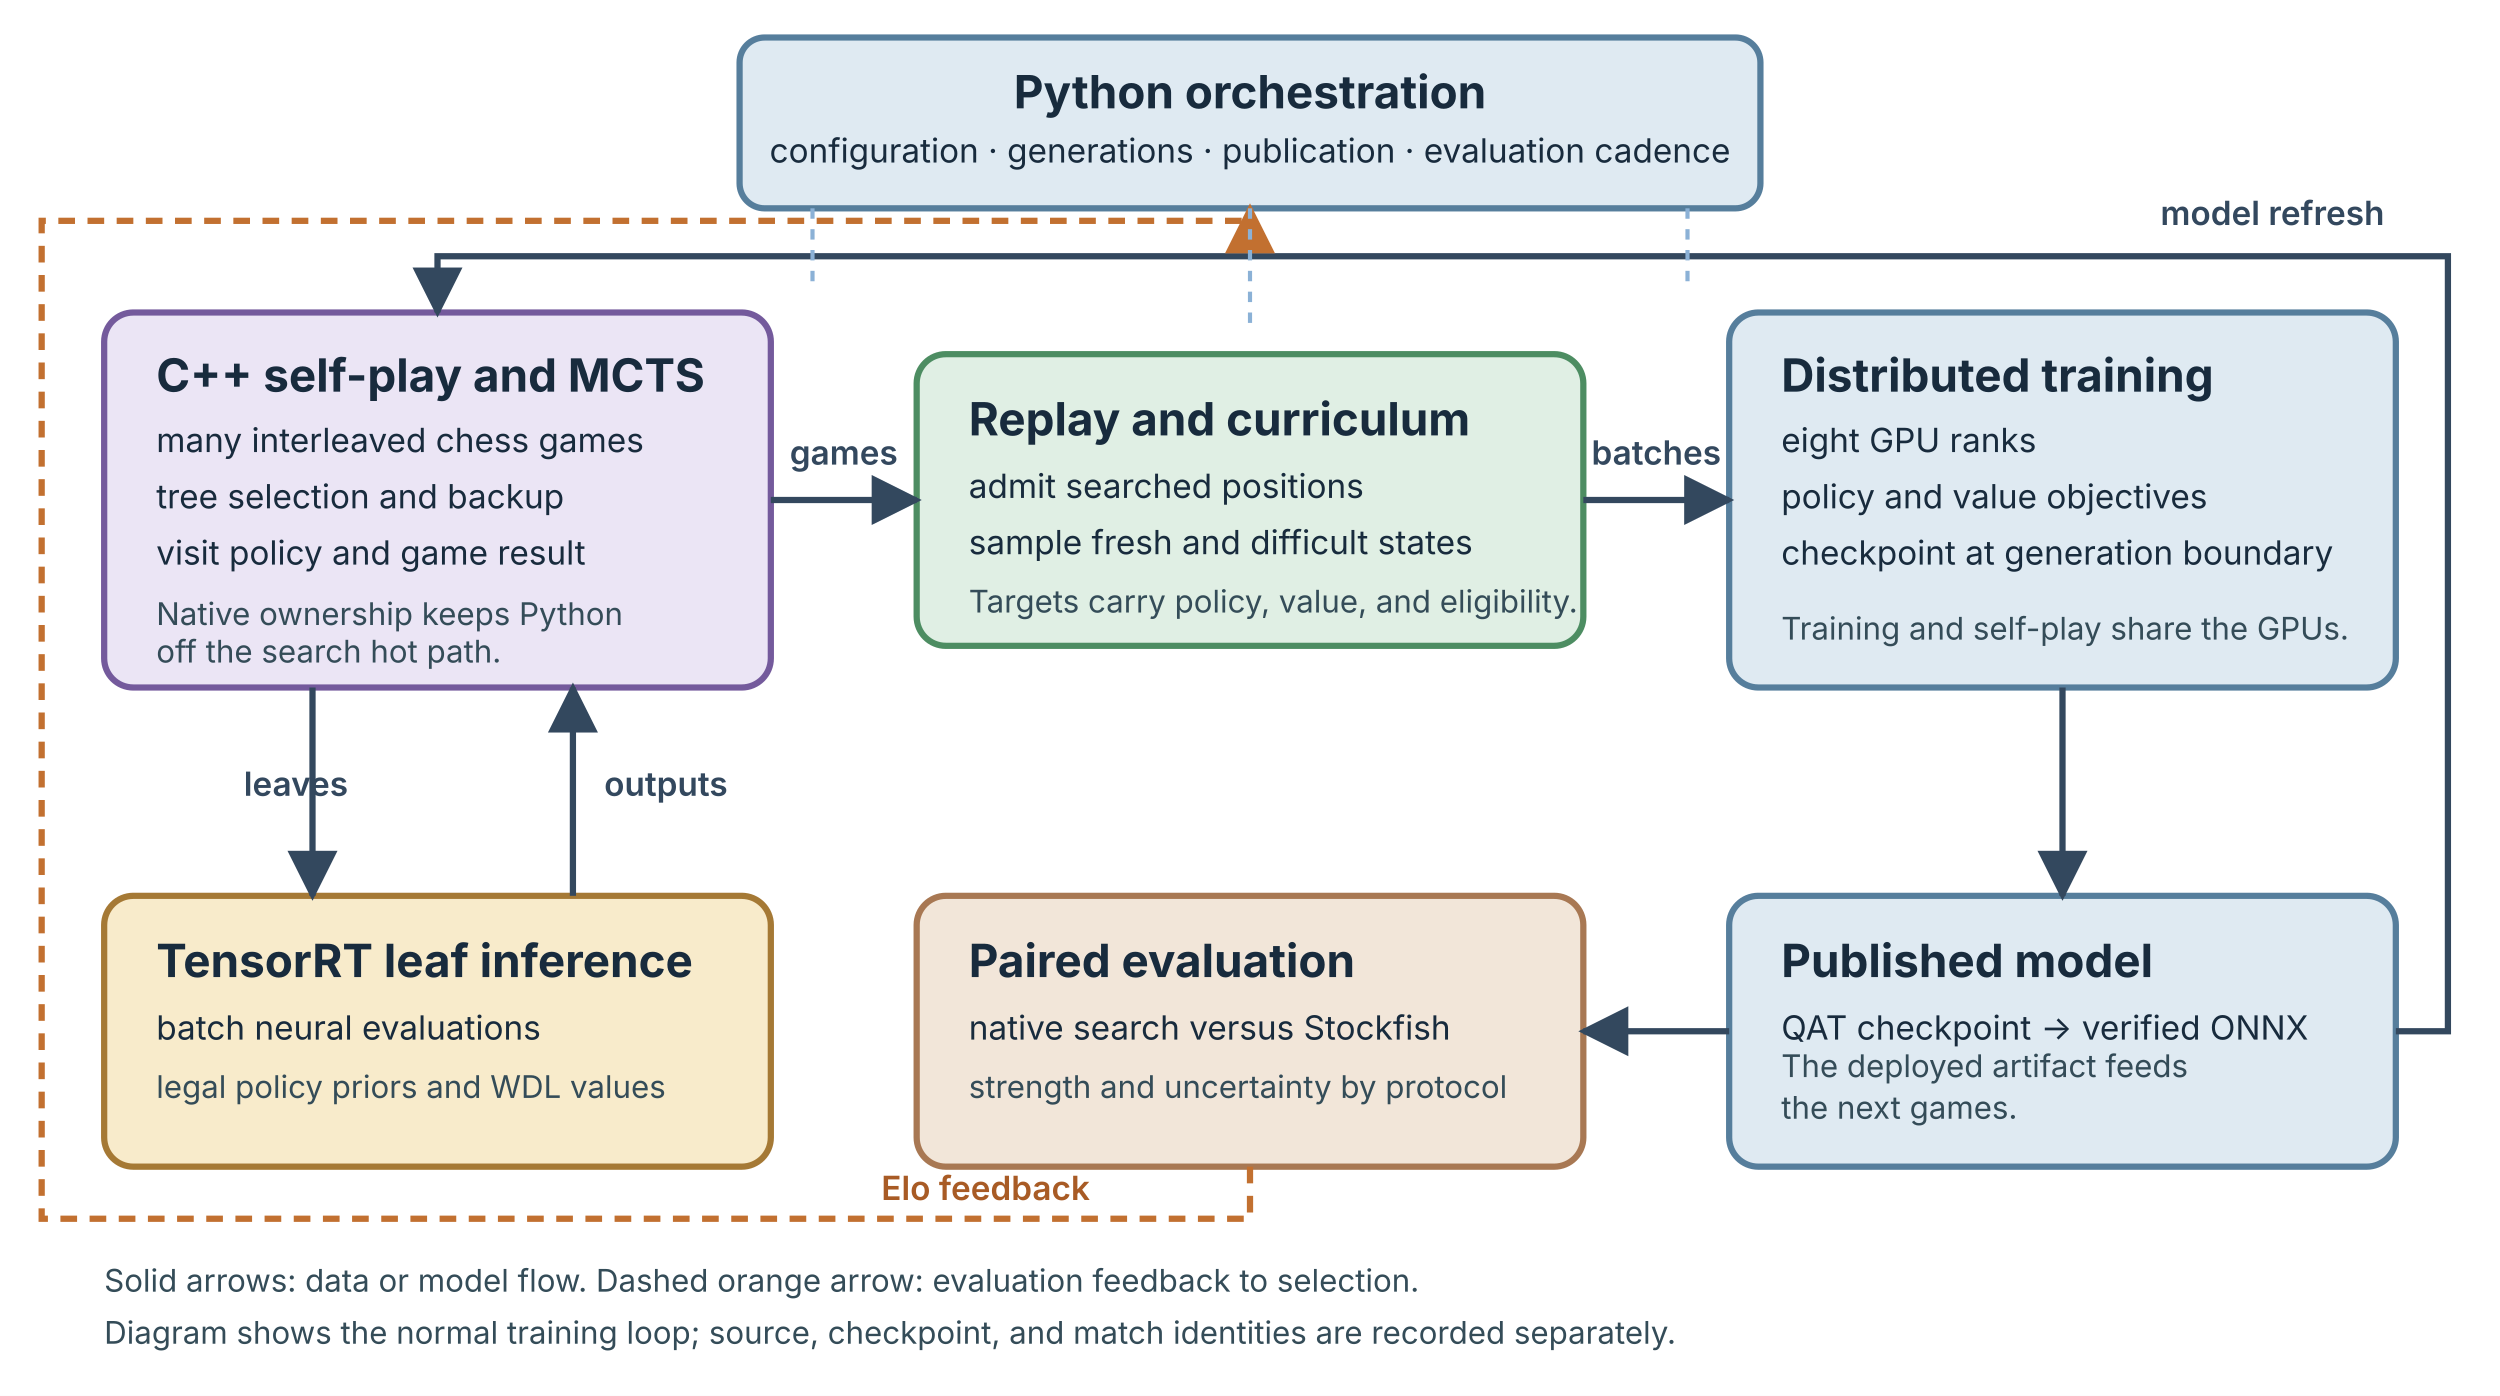
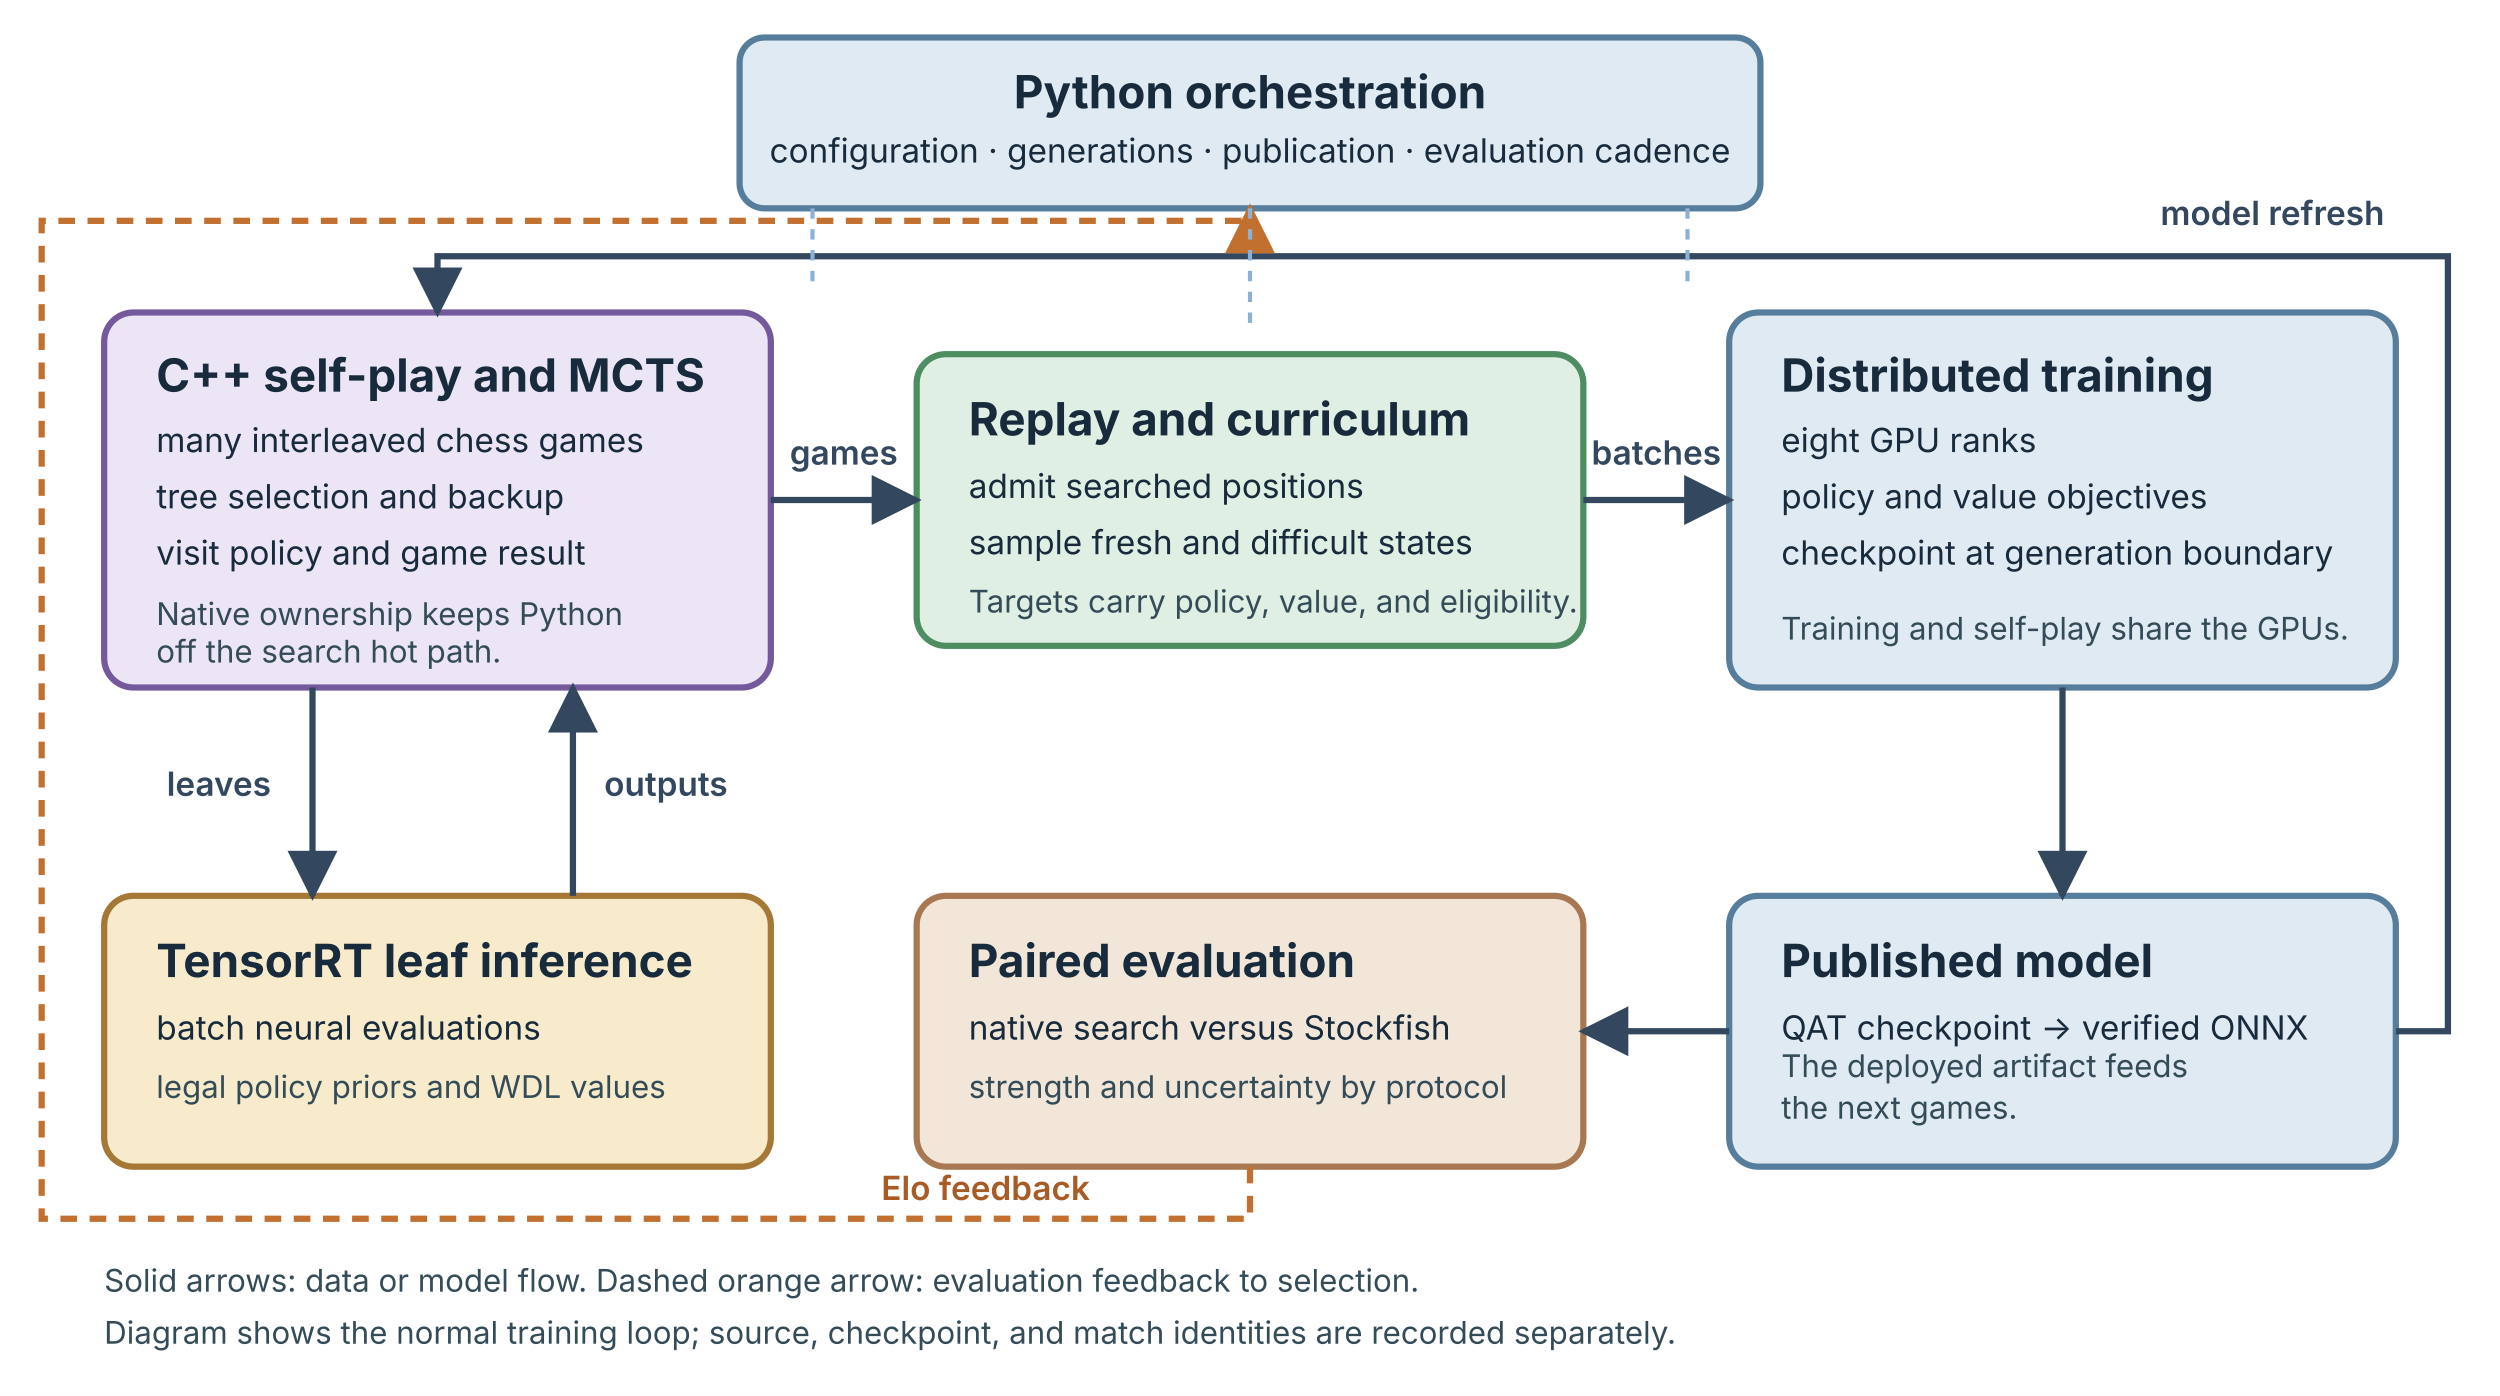
<svg xmlns="http://www.w3.org/2000/svg" viewBox="0 90 1200 670" role="img" aria-labelledby="title description">
  <defs>
    <marker id="arrow" viewBox="0 0 10 10" refX="9" refY="5" markerWidth="8" markerHeight="8" orient="auto-start-reverse">
      <path d="M 0 0 L 10 5 L 0 10 z" fill="#33485e" />
    </marker>
    <marker id="feedback-arrow" viewBox="0 0 10 10" refX="9" refY="5" markerWidth="8" markerHeight="8" orient="auto-start-reverse">
      <path d="M 0 0 L 10 5 L 0 10 z" fill="#c27030" />
    </marker>
    <style>
      text { font-family: "Segoe UI", Inter, Arial, sans-serif; fill: #182b3d; }
      .card-title { font-size: 22px; font-weight: 700; }
      .body { font-size: 16px; }
      .small { font-size: 15px; fill: #344c58; }
      .label { font-size: 16px; font-weight: 600; fill: #33485e; }
      .feedback-label { font-size: 16px; font-weight: 600; fill: #a85b25; }
      .path { fill: none; stroke: #33485e; stroke-width: 3; marker-end: url(#arrow); }
      .feedback { fill: none; stroke: #c27030; stroke-width: 3; stroke-dasharray: 8 6; marker-end: url(#feedback-arrow); }
    </style>
  </defs>
  <rect x="0" y="0" width="1200" height="760" fill="#ffffff" />
  <rect x="355" y="108" width="490" height="82" rx="12" fill="#dfeaf2" stroke="#567e9c" stroke-width="3" />
  <text x="600" y="142" text-anchor="middle" class="card-title">Python orchestration</text>
  <text x="600" y="168" text-anchor="middle" class="body">configuration · generations · publication · evaluation cadence</text>
  <rect x="50" y="240" width="320" height="180" rx="14" fill="#ebe5f5" stroke="#745a9c" stroke-width="3" />
  <text x="75" y="278" class="card-title">C++ self-play and MCTS</text>
  <text x="75" y="307" class="body">many interleaved chess games</text>
  <text x="75" y="334" class="body">tree selection and backup</text>
  <text x="75" y="361" class="body">visit policy and game result</text>
  <text x="75" y="390" class="small">Native ownership keeps Python</text>
  <text x="75" y="408" class="small">off the search hot path.</text>
  <rect x="440" y="260" width="320" height="140" rx="14" fill="#e0efe4" stroke="#4d8d62" stroke-width="3" />
  <text x="465" y="299" class="card-title">Replay and curriculum</text>
  <text x="465" y="329" class="body">admit searched positions</text>
  <text x="465" y="356" class="body">sample fresh and difficult states</text>
  <text x="465" y="384" class="small">Targets carry policy, value, and eligibility.</text>
  <rect x="830" y="240" width="320" height="180" rx="14" fill="#dfeaf2" stroke="#567e9c" stroke-width="3" />
  <text x="855" y="278" class="card-title">Distributed training</text>
  <text x="855" y="307" class="body">eight GPU ranks</text>
  <text x="855" y="334" class="body">policy and value objectives</text>
  <text x="855" y="361" class="body">checkpoint at generation boundary</text>
  <text x="855" y="397" class="small">Training and self-play share the GPUs.</text>
  <path d="M 370 330 H 440" class="path" />
  <path d="M 760 330 H 830" class="path" />
  <text x="405" y="313" text-anchor="middle" class="label">games</text>
  <text x="795" y="313" text-anchor="middle" class="label">batches</text>
  <rect x="50" y="520" width="320" height="130" rx="14" fill="#f8ebcb" stroke="#a57935" stroke-width="3" />
  <text x="75" y="559" class="card-title">TensorRT leaf inference</text>
  <text x="75" y="589" class="body">batch neural evaluations</text>
  <text x="75" y="617" class="small">legal policy priors and WDL values</text>
  <path d="M 150 420 V 520" class="path" />
  <path d="M 275 520 V 420" class="path" />
-   <text x="117" y="472" class="label">leaves</text>
+   <text x="80" y="472" class="label">leaves</text>
  <text x="290" y="472" class="label">outputs</text>
  <rect x="830" y="520" width="320" height="130" rx="14" fill="#dfeaf2" stroke="#567e9c" stroke-width="3" />
  <text x="855" y="559" class="card-title">Published model</text>
  <text x="855" y="589" class="body">QAT checkpoint → verified ONNX</text>
  <text x="855" y="607" class="small">The deployed artifact feeds</text>
  <text x="855" y="627" class="small">the next games.</text>
  <path d="M 990 420 V 520" class="path" />
  <path d="M 1150 585 H 1175 V 213 H 210 V 240" class="path" />
  <text x="1037" y="198" class="label">model refresh</text>
  <rect x="440" y="520" width="320" height="130" rx="14" fill="#f2e6d9" stroke="#a87853" stroke-width="3" />
  <text x="465" y="559" class="card-title">Paired evaluation</text>
  <text x="465" y="589" class="body">native search versus Stockfish</text>
  <text x="465" y="617" class="small">strength and uncertainty by protocol</text>
  <path d="M 830 585 H 760" class="path" />
  <path d="M 600 650 V 675 H 20 V 196 H 600 V 190" class="feedback" />
  <text x="423" y="666" class="feedback-label">Elo feedback</text>
  <path d="M 390 190 V 225" stroke="#8bb1d6" stroke-width="2" stroke-dasharray="5 5" />
  <path d="M 600 190 V 245" stroke="#8bb1d6" stroke-width="2" stroke-dasharray="5 5" />
  <path d="M 810 190 V 225" stroke="#8bb1d6" stroke-width="2" stroke-dasharray="5 5" />
  <text x="50" y="710" class="small">Solid arrows: data or model flow. Dashed orange arrow: evaluation feedback to selection.</text>
  <text x="50" y="735" class="small">Diagram shows the normal training loop; source, checkpoint, and match identities are recorded separately.</text>
</svg>
